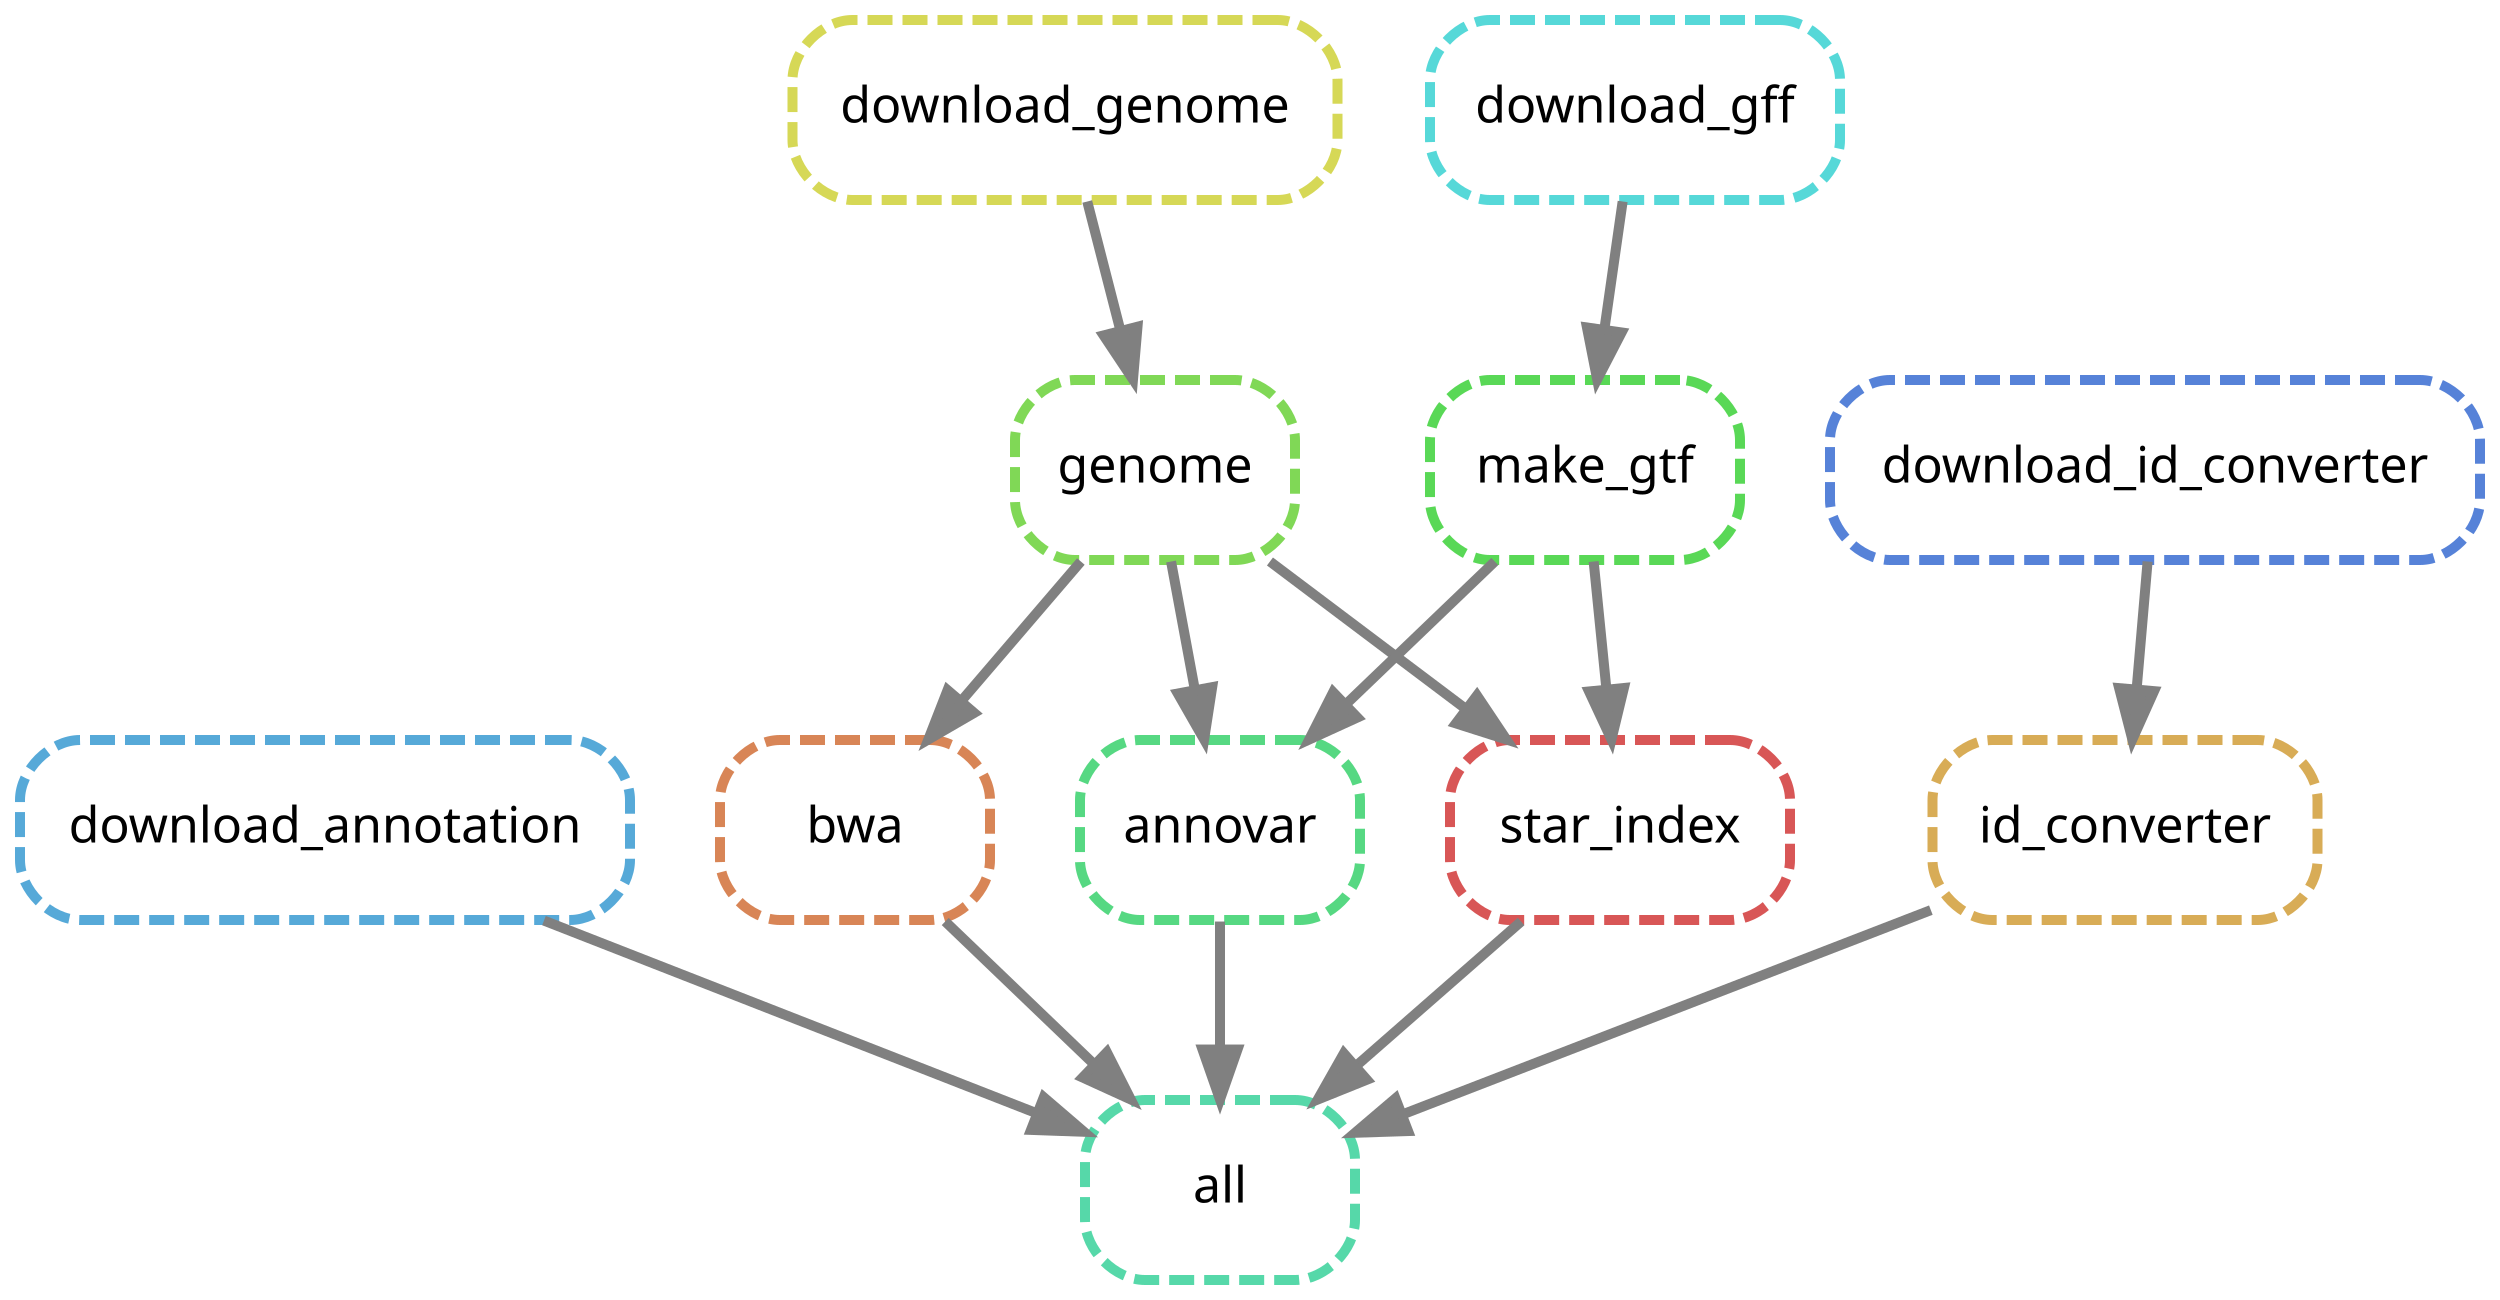
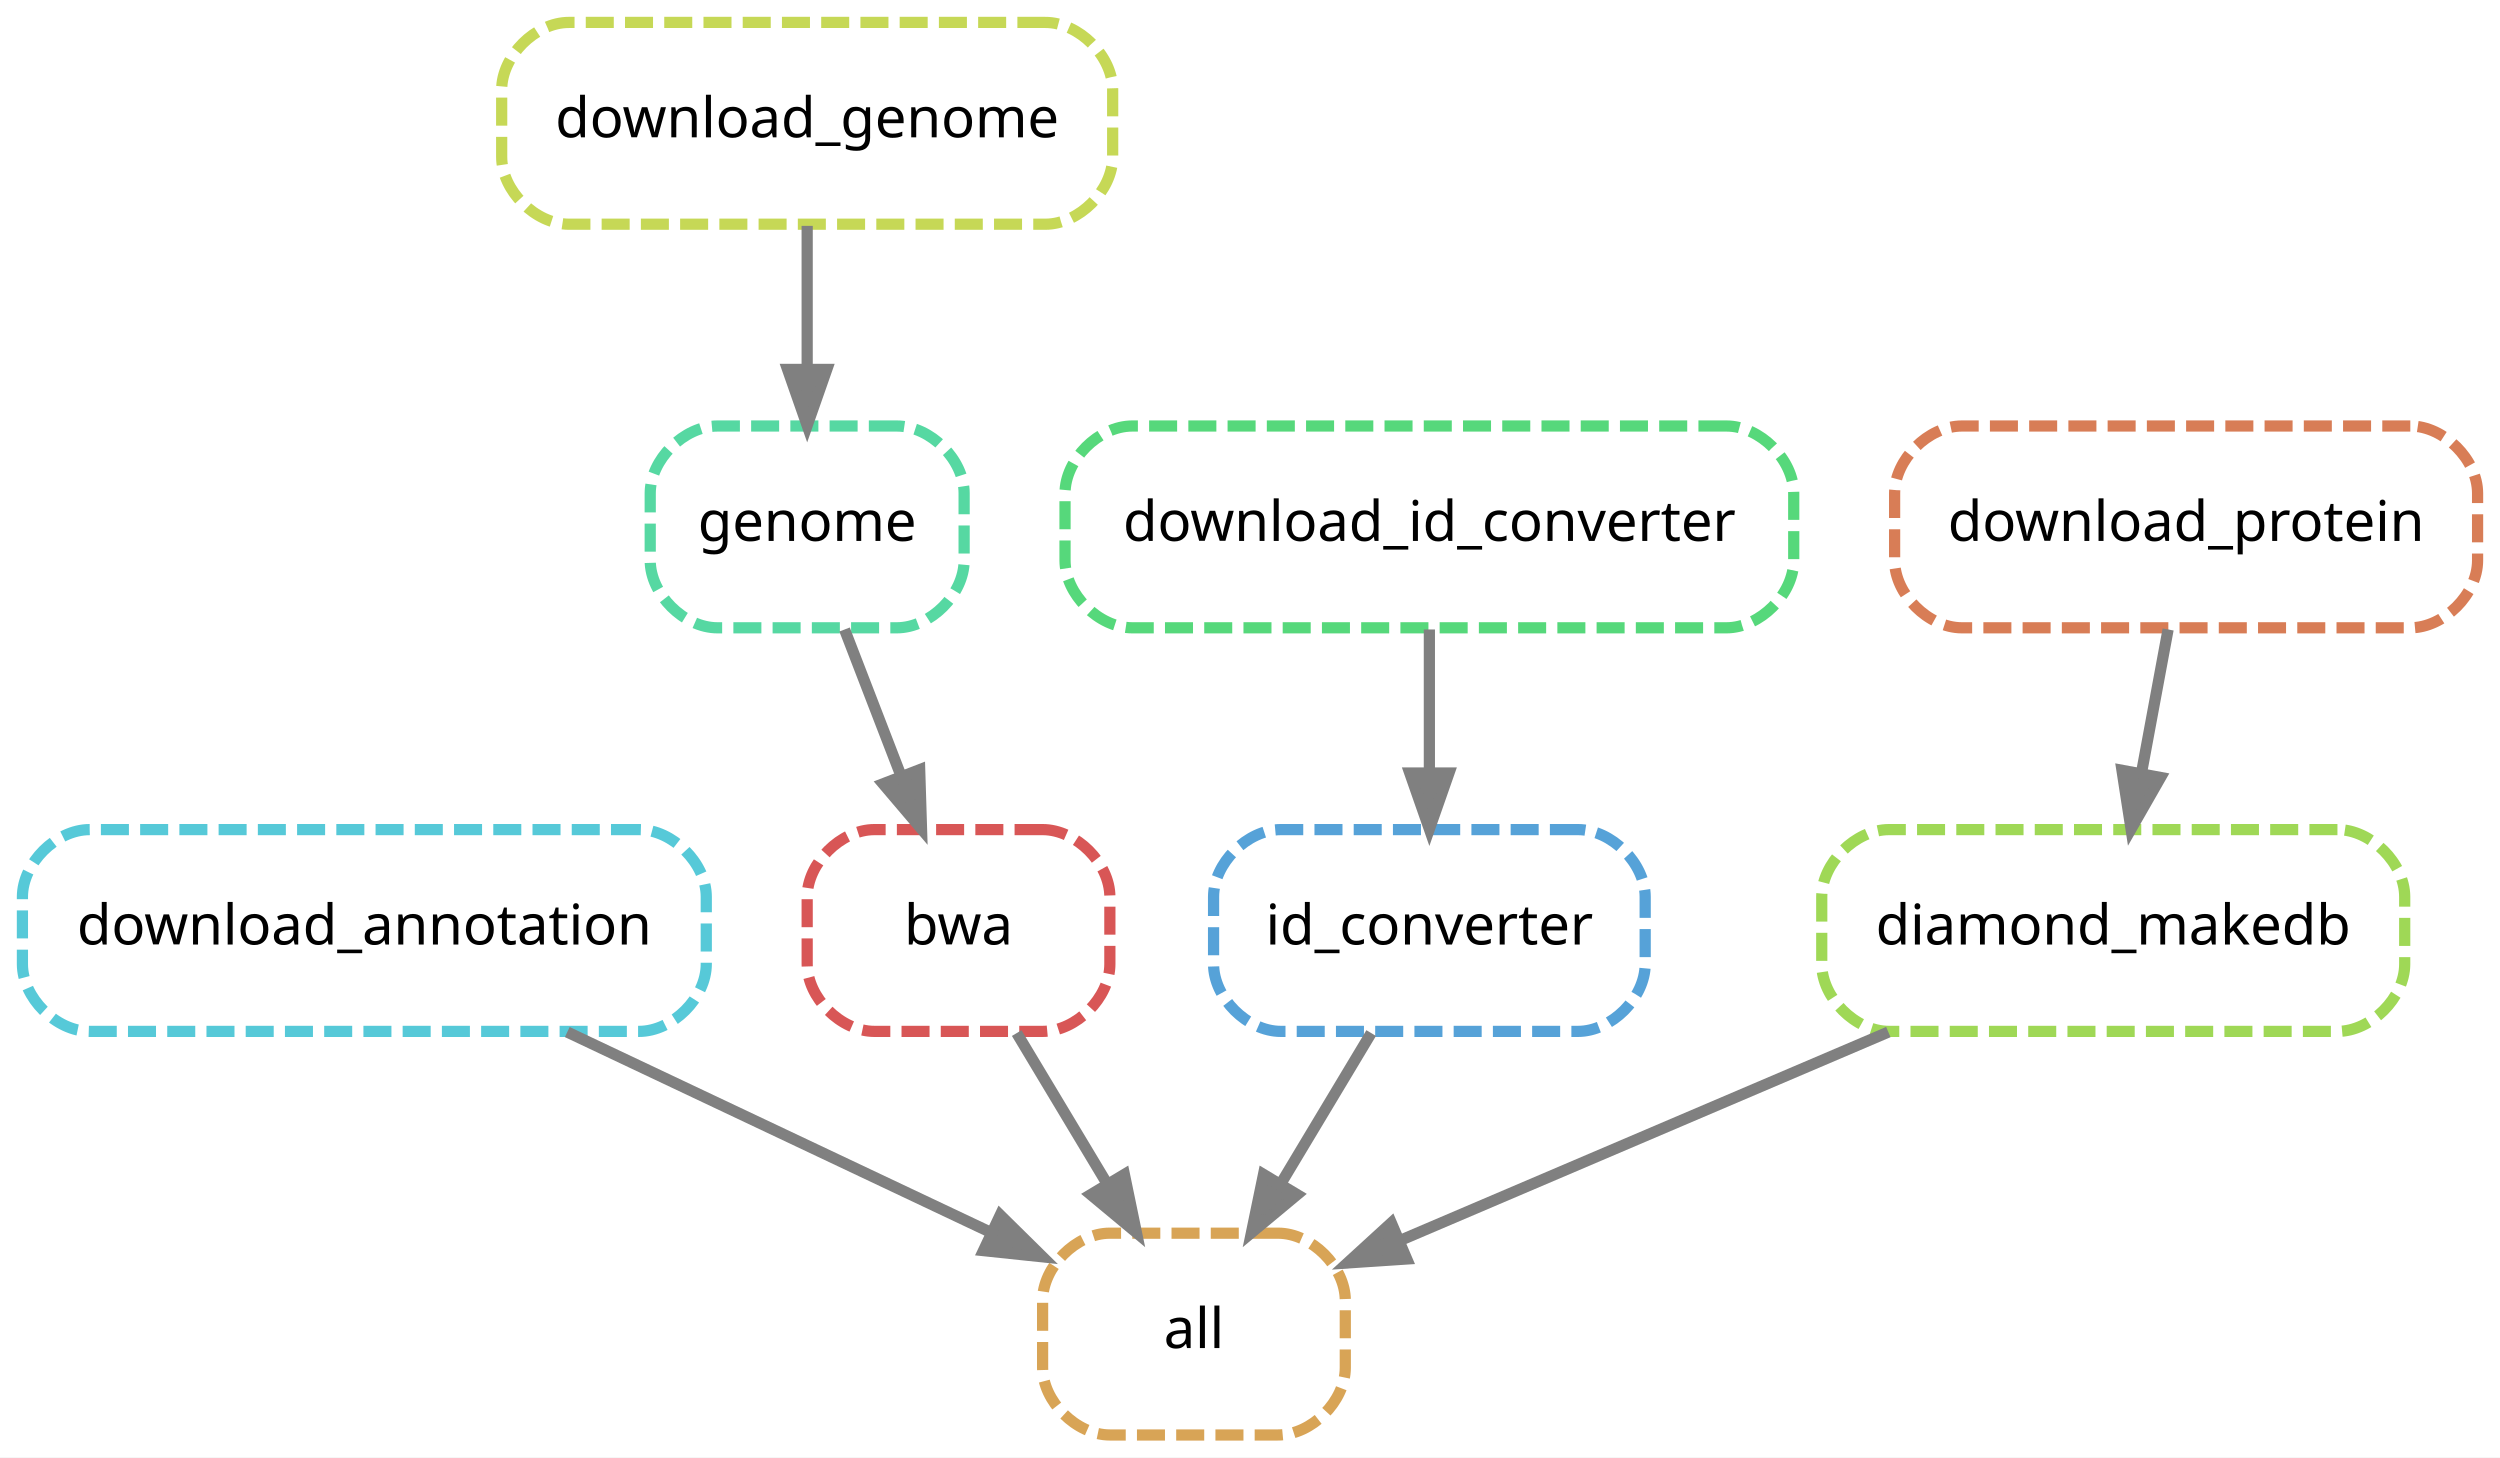
- <svg xmlns="http://www.w3.org/2000/svg" width="500pt" height="260pt" viewBox="0.00 0.00 500.00 260.00">
+ <svg xmlns="http://www.w3.org/2000/svg" width="446pt" height="260pt" viewBox="0.00 0.00 446.00 260.00">
  <g id="graph0" class="graph" transform="scale(1 1) rotate(0) translate(4 256)">
-     <polygon fill="white" stroke="transparent" points="-4,4 -4,-256 496,-256 496,4 -4,4" />
+     <polygon fill="white" stroke="transparent" points="-4,4 -4,-256 442,-256 442,4 -4,4" />
    <g id="node1" class="node">
-       <path fill="none" stroke="#56d8a9" stroke-width="2" stroke-dasharray="5,2" d="M255,-36C255,-36 225,-36 225,-36 219,-36 213,-30 213,-24 213,-24 213,-12 213,-12 213,-6 219,0 225,0 225,0 255,0 255,0 261,0 267,-6 267,-12 267,-12 267,-24 267,-24 267,-30 261,-36 255,-36" />
-       <text text-anchor="middle" x="240" y="-15.5" font-family="sans" font-size="10.00">all</text>
+       <path fill="none" stroke="#d8a456" stroke-width="2" stroke-dasharray="5,2" d="M224,-36C224,-36 194,-36 194,-36 188,-36 182,-30 182,-24 182,-24 182,-12 182,-12 182,-6 188,0 194,0 194,0 224,0 224,0 230,0 236,-6 236,-12 236,-12 236,-24 236,-24 236,-30 230,-36 224,-36" />
+       <text text-anchor="middle" x="209" y="-15.5" font-family="sans" font-size="10.00">all</text>
    </g>
    <g id="node2" class="node">
-       <path fill="none" stroke="#56a9d8" stroke-width="2" stroke-dasharray="5,2" d="M110,-108C110,-108 12,-108 12,-108 6,-108 0,-102 0,-96 0,-96 0,-84 0,-84 0,-78 6,-72 12,-72 12,-72 110,-72 110,-72 116,-72 122,-78 122,-84 122,-84 122,-96 122,-96 122,-102 116,-108 110,-108" />
+       <path fill="none" stroke="#56c9d8" stroke-width="2" stroke-dasharray="5,2" d="M110,-108C110,-108 12,-108 12,-108 6,-108 0,-102 0,-96 0,-96 0,-84 0,-84 0,-78 6,-72 12,-72 12,-72 110,-72 110,-72 116,-72 122,-78 122,-84 122,-84 122,-96 122,-96 122,-102 116,-108 110,-108" />
      <text text-anchor="middle" x="61" y="-87.5" font-family="sans" font-size="10.00">download_annotation</text>
    </g>
    <g id="edge1" class="edge">
-       <path fill="none" stroke="grey" stroke-width="2" d="M104.79,-71.88C134.97,-60.07 174.64,-44.56 203.19,-33.4" />
-       <polygon fill="grey" stroke="grey" stroke-width="2" points="204.75,-36.54 212.79,-29.64 202.2,-30.02 204.75,-36.54" />
+       <path fill="none" stroke="grey" stroke-width="2" d="M97.2,-71.88C120.22,-60.99 149.9,-46.95 172.9,-36.07" />
+       <polygon fill="grey" stroke="grey" stroke-width="2" points="174.44,-39.22 181.99,-31.78 171.45,-32.89 174.44,-39.22" />
    </g>
    <g id="node3" class="node">
-       <path fill="none" stroke="#d88556" stroke-width="2" stroke-dasharray="5,2" d="M182,-108C182,-108 152,-108 152,-108 146,-108 140,-102 140,-96 140,-96 140,-84 140,-84 140,-78 146,-72 152,-72 152,-72 182,-72 182,-72 188,-72 194,-78 194,-84 194,-84 194,-96 194,-96 194,-102 188,-108 182,-108" />
+       <path fill="none" stroke="#d85656" stroke-width="2" stroke-dasharray="5,2" d="M182,-108C182,-108 152,-108 152,-108 146,-108 140,-102 140,-96 140,-96 140,-84 140,-84 140,-78 146,-72 152,-72 152,-72 182,-72 182,-72 188,-72 194,-78 194,-84 194,-84 194,-96 194,-96 194,-102 188,-108 182,-108" />
      <text text-anchor="middle" x="167" y="-87.5" font-family="sans" font-size="10.00">bwa</text>
    </g>
    <g id="edge2" class="edge">
-       <path fill="none" stroke="grey" stroke-width="2" d="M185.04,-71.7C194.06,-63.05 205.12,-52.45 214.94,-43.03" />
-       <polygon fill="grey" stroke="grey" stroke-width="2" points="217.37,-45.55 222.16,-36.1 212.52,-40.5 217.37,-45.55" />
+       <path fill="none" stroke="grey" stroke-width="2" d="M177.38,-71.7C182.26,-63.56 188.19,-53.69 193.58,-44.7" />
+       <polygon fill="grey" stroke="grey" stroke-width="2" points="196.59,-46.48 198.74,-36.1 190.59,-42.88 196.59,-46.48" />
    </g>
    <g id="node4" class="node">
-       <path fill="none" stroke="#80d856" stroke-width="2" stroke-dasharray="5,2" d="M243,-180C243,-180 211,-180 211,-180 205,-180 199,-174 199,-168 199,-168 199,-156 199,-156 199,-150 205,-144 211,-144 211,-144 243,-144 243,-144 249,-144 255,-150 255,-156 255,-156 255,-168 255,-168 255,-174 249,-180 243,-180" />
-       <text text-anchor="middle" x="227" y="-159.5" font-family="sans" font-size="10.00">genome</text>
+       <path fill="none" stroke="#56d8a2" stroke-width="2" stroke-dasharray="5,2" d="M156,-180C156,-180 124,-180 124,-180 118,-180 112,-174 112,-168 112,-168 112,-156 112,-156 112,-150 118,-144 124,-144 124,-144 156,-144 156,-144 162,-144 168,-150 168,-156 168,-156 168,-168 168,-168 168,-174 162,-180 156,-180" />
+       <text text-anchor="middle" x="140" y="-159.5" font-family="sans" font-size="10.00">genome</text>
+     </g>
+     <g id="edge5" class="edge">
+       <path fill="none" stroke="grey" stroke-width="2" d="M146.67,-143.7C149.71,-135.81 153.38,-126.3 156.76,-117.55" />
+       <polygon fill="grey" stroke="grey" stroke-width="2" points="160.07,-118.69 160.4,-108.1 153.54,-116.17 160.07,-118.69" />
+     </g>
+     <g id="node5" class="node">
+       <path fill="none" stroke="#c6d856" stroke-width="2" stroke-dasharray="5,2" d="M182.5,-252C182.5,-252 97.5,-252 97.5,-252 91.5,-252 85.5,-246 85.5,-240 85.5,-240 85.5,-228 85.5,-228 85.5,-222 91.5,-216 97.5,-216 97.5,-216 182.5,-216 182.5,-216 188.5,-216 194.5,-222 194.5,-228 194.5,-228 194.5,-240 194.5,-240 194.5,-246 188.5,-252 182.5,-252" />
+       <text text-anchor="middle" x="140" y="-231.5" font-family="sans" font-size="10.00">download_genome</text>
    </g>
    <g id="edge6" class="edge">
-       <path fill="none" stroke="grey" stroke-width="2" d="M212.17,-143.7C204.98,-135.3 196.2,-125.07 188.31,-115.86" />
-       <polygon fill="grey" stroke="grey" stroke-width="2" points="190.83,-113.42 181.66,-108.1 185.51,-117.97 190.83,-113.42" />
+       <path fill="none" stroke="grey" stroke-width="2" d="M140,-215.7C140,-207.98 140,-198.71 140,-190.11" />
+       <polygon fill="grey" stroke="grey" stroke-width="2" points="143.5,-190.1 140,-180.1 136.5,-190.1 143.5,-190.1" />
    </g>
    <g id="node6" class="node">
-       <path fill="none" stroke="#d85656" stroke-width="2" stroke-dasharray="5,2" d="M342,-108C342,-108 298,-108 298,-108 292,-108 286,-102 286,-96 286,-96 286,-84 286,-84 286,-78 292,-72 298,-72 298,-72 342,-72 342,-72 348,-72 354,-78 354,-84 354,-84 354,-96 354,-96 354,-102 348,-108 342,-108" />
-       <text text-anchor="middle" x="320" y="-87.5" font-family="sans" font-size="10.00">star_index</text>
+       <path fill="none" stroke="#56a2d8" stroke-width="2" stroke-dasharray="5,2" d="M277.5,-108C277.5,-108 224.5,-108 224.5,-108 218.5,-108 212.5,-102 212.5,-96 212.5,-96 212.5,-84 212.5,-84 212.5,-78 218.5,-72 224.5,-72 224.5,-72 277.5,-72 277.5,-72 283.5,-72 289.5,-78 289.5,-84 289.5,-84 289.5,-96 289.5,-96 289.5,-102 283.5,-108 277.5,-108" />
+       <text text-anchor="middle" x="251" y="-87.5" font-family="sans" font-size="10.00">id_converter</text>
+     </g>
+     <g id="edge3" class="edge">
+       <path fill="none" stroke="grey" stroke-width="2" d="M240.62,-71.7C235.74,-63.56 229.81,-53.69 224.42,-44.7" />
+       <polygon fill="grey" stroke="grey" stroke-width="2" points="227.41,-42.88 219.26,-36.1 221.41,-46.48 227.41,-42.88" />
+     </g>
+     <g id="node7" class="node">
+       <path fill="none" stroke="#56d87b" stroke-width="2" stroke-dasharray="5,2" d="M304,-180C304,-180 198,-180 198,-180 192,-180 186,-174 186,-168 186,-168 186,-156 186,-156 186,-150 192,-144 198,-144 198,-144 304,-144 304,-144 310,-144 316,-150 316,-156 316,-156 316,-168 316,-168 316,-174 310,-180 304,-180" />
+       <text text-anchor="middle" x="251" y="-159.5" font-family="sans" font-size="10.00">download_id_converter</text>
+     </g>
+     <g id="edge7" class="edge">
+       <path fill="none" stroke="grey" stroke-width="2" d="M251,-143.7C251,-135.98 251,-126.71 251,-118.11" />
+       <polygon fill="grey" stroke="grey" stroke-width="2" points="254.5,-118.1 251,-108.1 247.5,-118.1 254.5,-118.1" />
+     </g>
+     <g id="node8" class="node">
+       <path fill="none" stroke="#9fd856" stroke-width="2" stroke-dasharray="5,2" d="M413,-108C413,-108 333,-108 333,-108 327,-108 321,-102 321,-96 321,-96 321,-84 321,-84 321,-78 327,-72 333,-72 333,-72 413,-72 413,-72 419,-72 425,-78 425,-84 425,-84 425,-96 425,-96 425,-102 419,-108 413,-108" />
+       <text text-anchor="middle" x="373" y="-87.5" font-family="sans" font-size="10.00">diamond_makedb</text>
+     </g>
+     <g id="edge4" class="edge">
+       <path fill="none" stroke="grey" stroke-width="2" d="M332.88,-71.88C306.31,-60.53 271.72,-45.77 245.84,-34.73" />
+       <polygon fill="grey" stroke="grey" stroke-width="2" points="246.96,-31.4 236.39,-30.69 244.21,-37.84 246.96,-31.4" />
+     </g>
+     <g id="node9" class="node">
+       <path fill="none" stroke="#d87d56" stroke-width="2" stroke-dasharray="5,2" d="M426,-180C426,-180 346,-180 346,-180 340,-180 334,-174 334,-168 334,-168 334,-156 334,-156 334,-150 340,-144 346,-144 346,-144 426,-144 426,-144 432,-144 438,-150 438,-156 438,-156 438,-168 438,-168 438,-174 432,-180 426,-180" />
+       <text text-anchor="middle" x="386" y="-159.5" font-family="sans" font-size="10.00">download_protein</text>
    </g>
    <g id="edge8" class="edge">
-       <path fill="none" stroke="grey" stroke-width="2" d="M249.99,-143.7C261.81,-134.8 276.39,-123.82 289.18,-114.2" />
-       <polygon fill="grey" stroke="grey" stroke-width="2" points="291.39,-116.91 297.28,-108.1 287.18,-111.32 291.39,-116.91" />
-     </g>
-     <g id="node9" class="node">
-       <path fill="none" stroke="#56d882" stroke-width="2" stroke-dasharray="5,2" d="M256,-108C256,-108 224,-108 224,-108 218,-108 212,-102 212,-96 212,-96 212,-84 212,-84 212,-78 218,-72 224,-72 224,-72 256,-72 256,-72 262,-72 268,-78 268,-84 268,-84 268,-96 268,-96 268,-102 262,-108 256,-108" />
-       <text text-anchor="middle" x="240" y="-87.5" font-family="sans" font-size="10.00">annovar</text>
-     </g>
-     <g id="edge11" class="edge">
-       <path fill="none" stroke="grey" stroke-width="2" d="M230.21,-143.7C231.65,-135.98 233.37,-126.71 234.96,-118.11" />
-       <polygon fill="grey" stroke="grey" stroke-width="2" points="238.44,-118.58 236.82,-108.1 231.56,-117.3 238.44,-118.58" />
-     </g>
-     <g id="node5" class="node">
-       <path fill="none" stroke="#d6d856" stroke-width="2" stroke-dasharray="5,2" d="M251.5,-252C251.5,-252 166.5,-252 166.5,-252 160.5,-252 154.5,-246 154.5,-240 154.5,-240 154.5,-228 154.5,-228 154.5,-222 160.5,-216 166.5,-216 166.5,-216 251.5,-216 251.5,-216 257.5,-216 263.5,-222 263.5,-228 263.5,-228 263.5,-240 263.5,-240 263.5,-246 257.5,-252 251.5,-252" />
-       <text text-anchor="middle" x="209" y="-231.5" font-family="sans" font-size="10.00">download_genome</text>
-     </g>
-     <g id="edge7" class="edge">
-       <path fill="none" stroke="grey" stroke-width="2" d="M213.45,-215.7C215.45,-207.9 217.87,-198.51 220.1,-189.83" />
-       <polygon fill="grey" stroke="grey" stroke-width="2" points="223.5,-190.66 222.6,-180.1 216.72,-188.92 223.5,-190.66" />
-     </g>
-     <g id="edge3" class="edge">
-       <path fill="none" stroke="grey" stroke-width="2" d="M300.22,-71.7C290.25,-62.97 277.99,-52.24 267.14,-42.75" />
-       <polygon fill="grey" stroke="grey" stroke-width="2" points="269.38,-40.06 259.55,-36.1 264.77,-45.32 269.38,-40.06" />
-     </g>
-     <g id="node7" class="node">
-       <path fill="none" stroke="#59d856" stroke-width="2" stroke-dasharray="5,2" d="M332,-180C332,-180 294,-180 294,-180 288,-180 282,-174 282,-168 282,-168 282,-156 282,-156 282,-150 288,-144 294,-144 294,-144 332,-144 332,-144 338,-144 344,-150 344,-156 344,-156 344,-168 344,-168 344,-174 338,-180 332,-180" />
-       <text text-anchor="middle" x="313" y="-159.5" font-family="sans" font-size="10.00">make_gtf</text>
-     </g>
-     <g id="edge9" class="edge">
-       <path fill="none" stroke="grey" stroke-width="2" d="M314.73,-143.7C315.5,-135.98 316.43,-126.71 317.29,-118.11" />
-       <polygon fill="grey" stroke="grey" stroke-width="2" points="320.78,-118.4 318.29,-108.1 313.81,-117.71 320.78,-118.4" />
-     </g>
-     <g id="edge12" class="edge">
-       <path fill="none" stroke="grey" stroke-width="2" d="M294.96,-143.7C285.94,-135.05 274.88,-124.45 265.06,-115.03" />
-       <polygon fill="grey" stroke="grey" stroke-width="2" points="267.48,-112.5 257.84,-108.1 262.63,-117.55 267.48,-112.5" />
-     </g>
-     <g id="node8" class="node">
-       <path fill="none" stroke="#56d8d8" stroke-width="2" stroke-dasharray="5,2" d="M352,-252C352,-252 294,-252 294,-252 288,-252 282,-246 282,-240 282,-240 282,-228 282,-228 282,-222 288,-216 294,-216 294,-216 352,-216 352,-216 358,-216 364,-222 364,-228 364,-228 364,-240 364,-240 364,-246 358,-252 352,-252" />
-       <text text-anchor="middle" x="323" y="-231.5" font-family="sans" font-size="10.00">download_gff</text>
-     </g>
-     <g id="edge10" class="edge">
-       <path fill="none" stroke="grey" stroke-width="2" d="M320.53,-215.7C319.43,-207.98 318.1,-198.71 316.87,-190.11" />
-       <polygon fill="grey" stroke="grey" stroke-width="2" points="320.32,-189.51 315.44,-180.1 313.39,-190.5 320.32,-189.51" />
-     </g>
-     <g id="edge4" class="edge">
-       <path fill="none" stroke="grey" stroke-width="2" d="M240,-71.7C240,-63.98 240,-54.71 240,-46.11" />
-       <polygon fill="grey" stroke="grey" stroke-width="2" points="243.5,-46.1 240,-36.1 236.5,-46.1 243.5,-46.1" />
-     </g>
-     <g id="node10" class="node">
-       <path fill="none" stroke="#d8ac56" stroke-width="2" stroke-dasharray="5,2" d="M447.5,-108C447.5,-108 394.5,-108 394.5,-108 388.5,-108 382.5,-102 382.5,-96 382.5,-96 382.5,-84 382.5,-84 382.5,-78 388.5,-72 394.5,-72 394.5,-72 447.5,-72 447.5,-72 453.5,-72 459.5,-78 459.5,-84 459.5,-84 459.5,-96 459.5,-96 459.5,-102 453.5,-108 447.5,-108" />
-       <text text-anchor="middle" x="421" y="-87.5" font-family="sans" font-size="10.00">id_converter</text>
-     </g>
-     <g id="edge5" class="edge">
-       <path fill="none" stroke="grey" stroke-width="2" d="M382.17,-73.98C350.86,-61.88 307.15,-44.97 276.49,-33.11" />
-       <polygon fill="grey" stroke="grey" stroke-width="2" points="277.61,-29.79 267.02,-29.45 275.09,-36.32 277.61,-29.79" />
-     </g>
-     <g id="node11" class="node">
-       <path fill="none" stroke="#5682d8" stroke-width="2" stroke-dasharray="5,2" d="M480,-180C480,-180 374,-180 374,-180 368,-180 362,-174 362,-168 362,-168 362,-156 362,-156 362,-150 368,-144 374,-144 374,-144 480,-144 480,-144 486,-144 492,-150 492,-156 492,-156 492,-168 492,-168 492,-174 486,-180 480,-180" />
-       <text text-anchor="middle" x="427" y="-159.5" font-family="sans" font-size="10.00">download_id_converter</text>
-     </g>
-     <g id="edge13" class="edge">
-       <path fill="none" stroke="grey" stroke-width="2" d="M425.52,-143.7C424.86,-135.98 424.06,-126.71 423.32,-118.11" />
-       <polygon fill="grey" stroke="grey" stroke-width="2" points="426.81,-117.77 422.47,-108.1 419.83,-118.37 426.81,-117.77" />
+       <path fill="none" stroke="grey" stroke-width="2" d="M382.79,-143.7C381.35,-135.98 379.63,-126.71 378.04,-118.11" />
+       <polygon fill="grey" stroke="grey" stroke-width="2" points="381.44,-117.3 376.18,-108.1 374.56,-118.58 381.44,-117.3" />
    </g>
  </g>
</svg>
